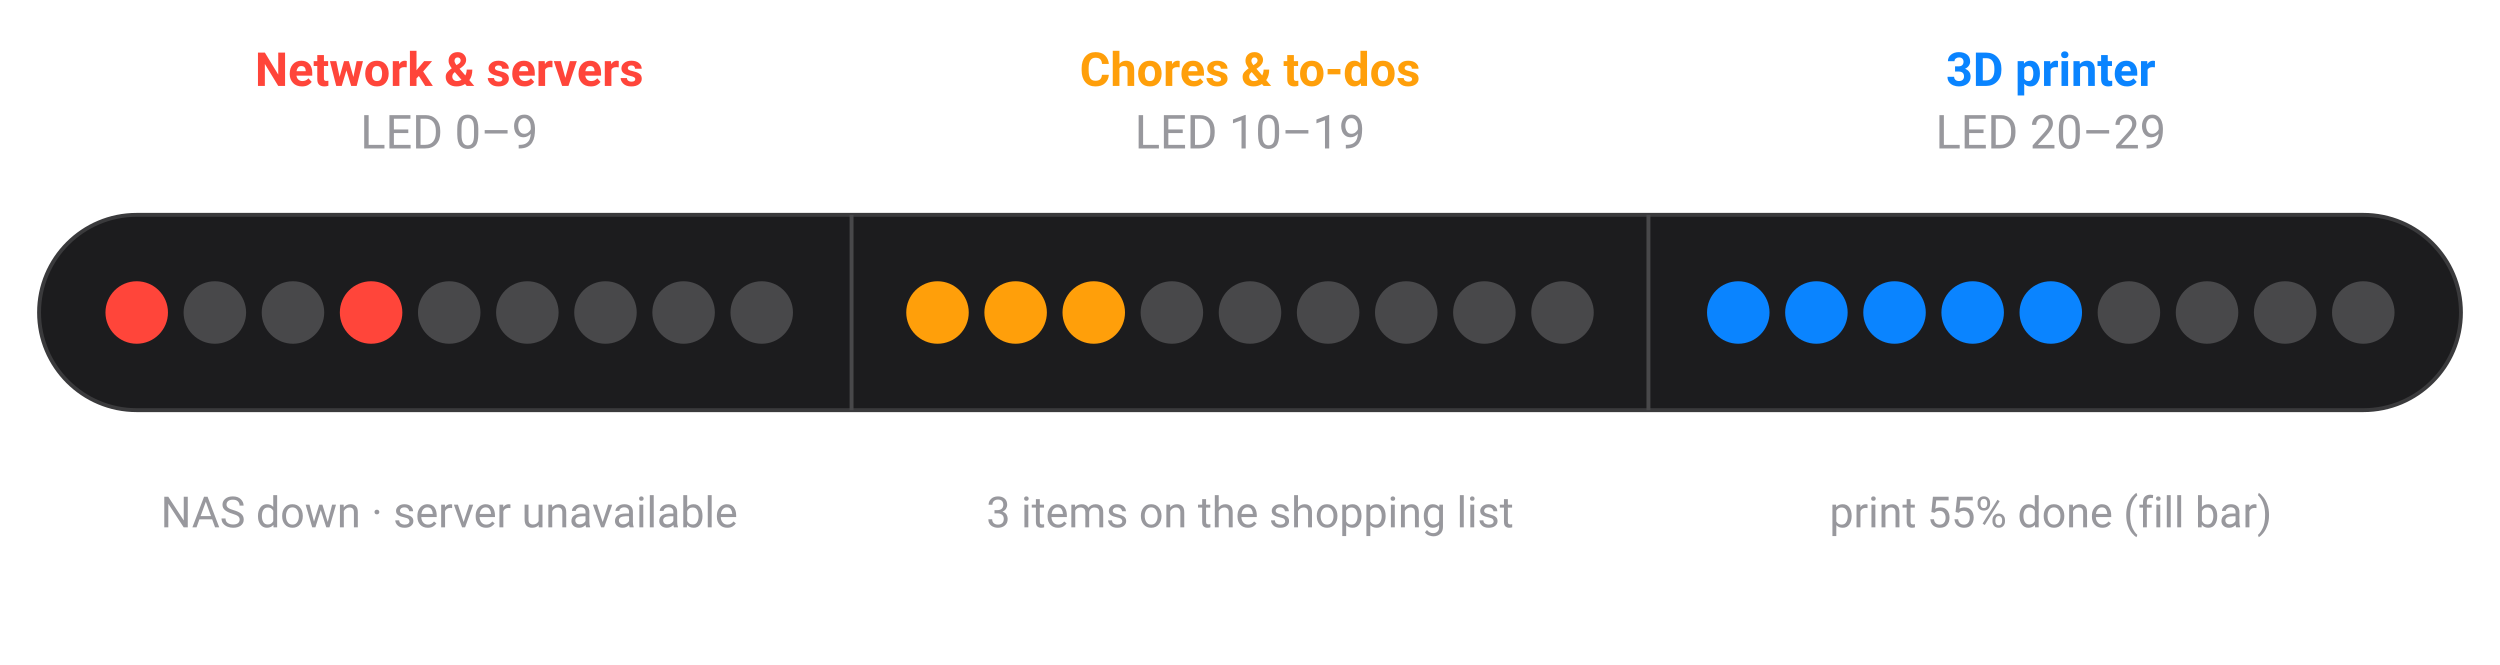
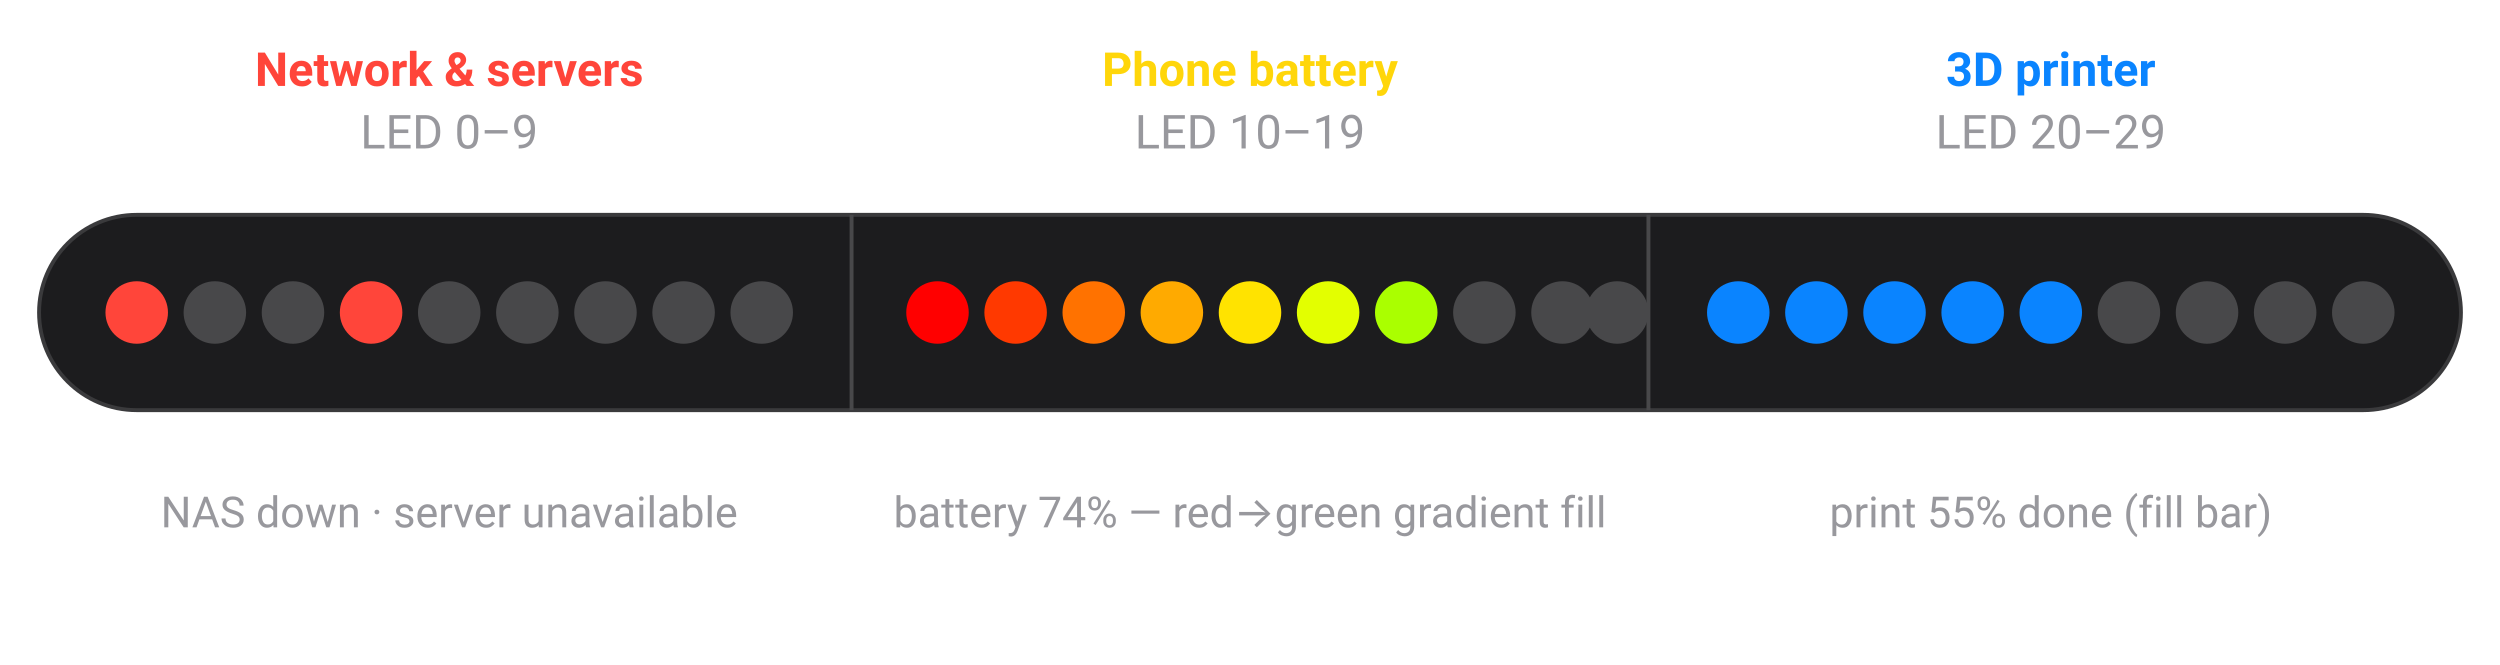
<svg xmlns="http://www.w3.org/2000/svg" viewBox="0 0 640 170" font-family="-apple-system,Segoe UI,Roboto,sans-serif">
  <rect x="10" y="55" width="620" height="50" rx="25" fill="#1c1c1e" stroke="#3a3a3c" />
  <g font-size="12" fill="#98989d" text-anchor="middle">
    <text x="115" y="22" fill="#ff453a" font-weight="600">Network &amp; servers</text>
    <text x="115" y="38">LED 0–9</text>
-     <text x="320" y="22" fill="#ff9f0a" font-weight="600">Chores &amp; to-dos</text>
+     <text x="320" y="22" fill="#ffd60a" font-weight="600">Phone battery</text>
    <text x="320" y="38">LED 10–19</text>
    <text x="525" y="22" fill="#0a84ff" font-weight="600">3D printer</text>
    <text x="525" y="38">LED 20–29</text>
  </g>
  <g stroke="#48484a">
    <line x1="218" y1="55" x2="218" y2="105" />
    <line x1="422" y1="55" x2="422" y2="105" />
  </g>
  <g>
    <circle cx="35" cy="80" r="8" fill="#ff453a" />
    <circle cx="55" cy="80" r="8" fill="#48484a" />
    <circle cx="75" cy="80" r="8" fill="#48484a" />
    <circle cx="95" cy="80" r="8" fill="#ff453a" />
    <circle cx="115" cy="80" r="8" fill="#48484a" />
    <circle cx="135" cy="80" r="8" fill="#48484a" />
    <circle cx="155" cy="80" r="8" fill="#48484a" />
    <circle cx="175" cy="80" r="8" fill="#48484a" />
    <circle cx="195" cy="80" r="8" fill="#48484a" />
-     <circle cx="240" cy="80" r="8" fill="#ff9f0a" />
-     <circle cx="260" cy="80" r="8" fill="#ff9f0a" />
-     <circle cx="280" cy="80" r="8" fill="#ff9f0a" />
-     <circle cx="300" cy="80" r="8" fill="#48484a" />
-     <circle cx="320" cy="80" r="8" fill="#48484a" />
-     <circle cx="340" cy="80" r="8" fill="#48484a" />
-     <circle cx="360" cy="80" r="8" fill="#48484a" />
+     <circle cx="240" cy="80" r="8" fill="#FF0000" />
+     <circle cx="260" cy="80" r="8" fill="#FF3900" />
+     <circle cx="280" cy="80" r="8" fill="#FF7200" />
+     <circle cx="300" cy="80" r="8" fill="#FFAA00" />
+     <circle cx="320" cy="80" r="8" fill="#FFE300" />
+     <circle cx="340" cy="80" r="8" fill="#E3FF00" />
+     <circle cx="360" cy="80" r="8" fill="#AAFF00" />
    <circle cx="380" cy="80" r="8" fill="#48484a" />
    <circle cx="400" cy="80" r="8" fill="#48484a" />
+     <circle cx="414" cy="80" r="8" fill="#48484a" />
    <circle cx="445" cy="80" r="8" fill="#0a84ff" />
    <circle cx="465" cy="80" r="8" fill="#0a84ff" />
    <circle cx="485" cy="80" r="8" fill="#0a84ff" />
    <circle cx="505" cy="80" r="8" fill="#0a84ff" />
    <circle cx="525" cy="80" r="8" fill="#0a84ff" />
    <circle cx="545" cy="80" r="8" fill="#48484a" />
    <circle cx="565" cy="80" r="8" fill="#48484a" />
    <circle cx="585" cy="80" r="8" fill="#48484a" />
    <circle cx="605" cy="80" r="8" fill="#48484a" />
  </g>
  <g font-size="11" fill="#98989d" text-anchor="middle">
    <text x="115" y="135">NAS down · server unavailable</text>
-     <text x="320" y="135">3 items on the shopping list</text>
+     <text x="320" y="135">battery 74% — red→green gradient fill</text>
    <text x="525" y="135">print 55% done (fill bar)</text>
  </g>
</svg>
